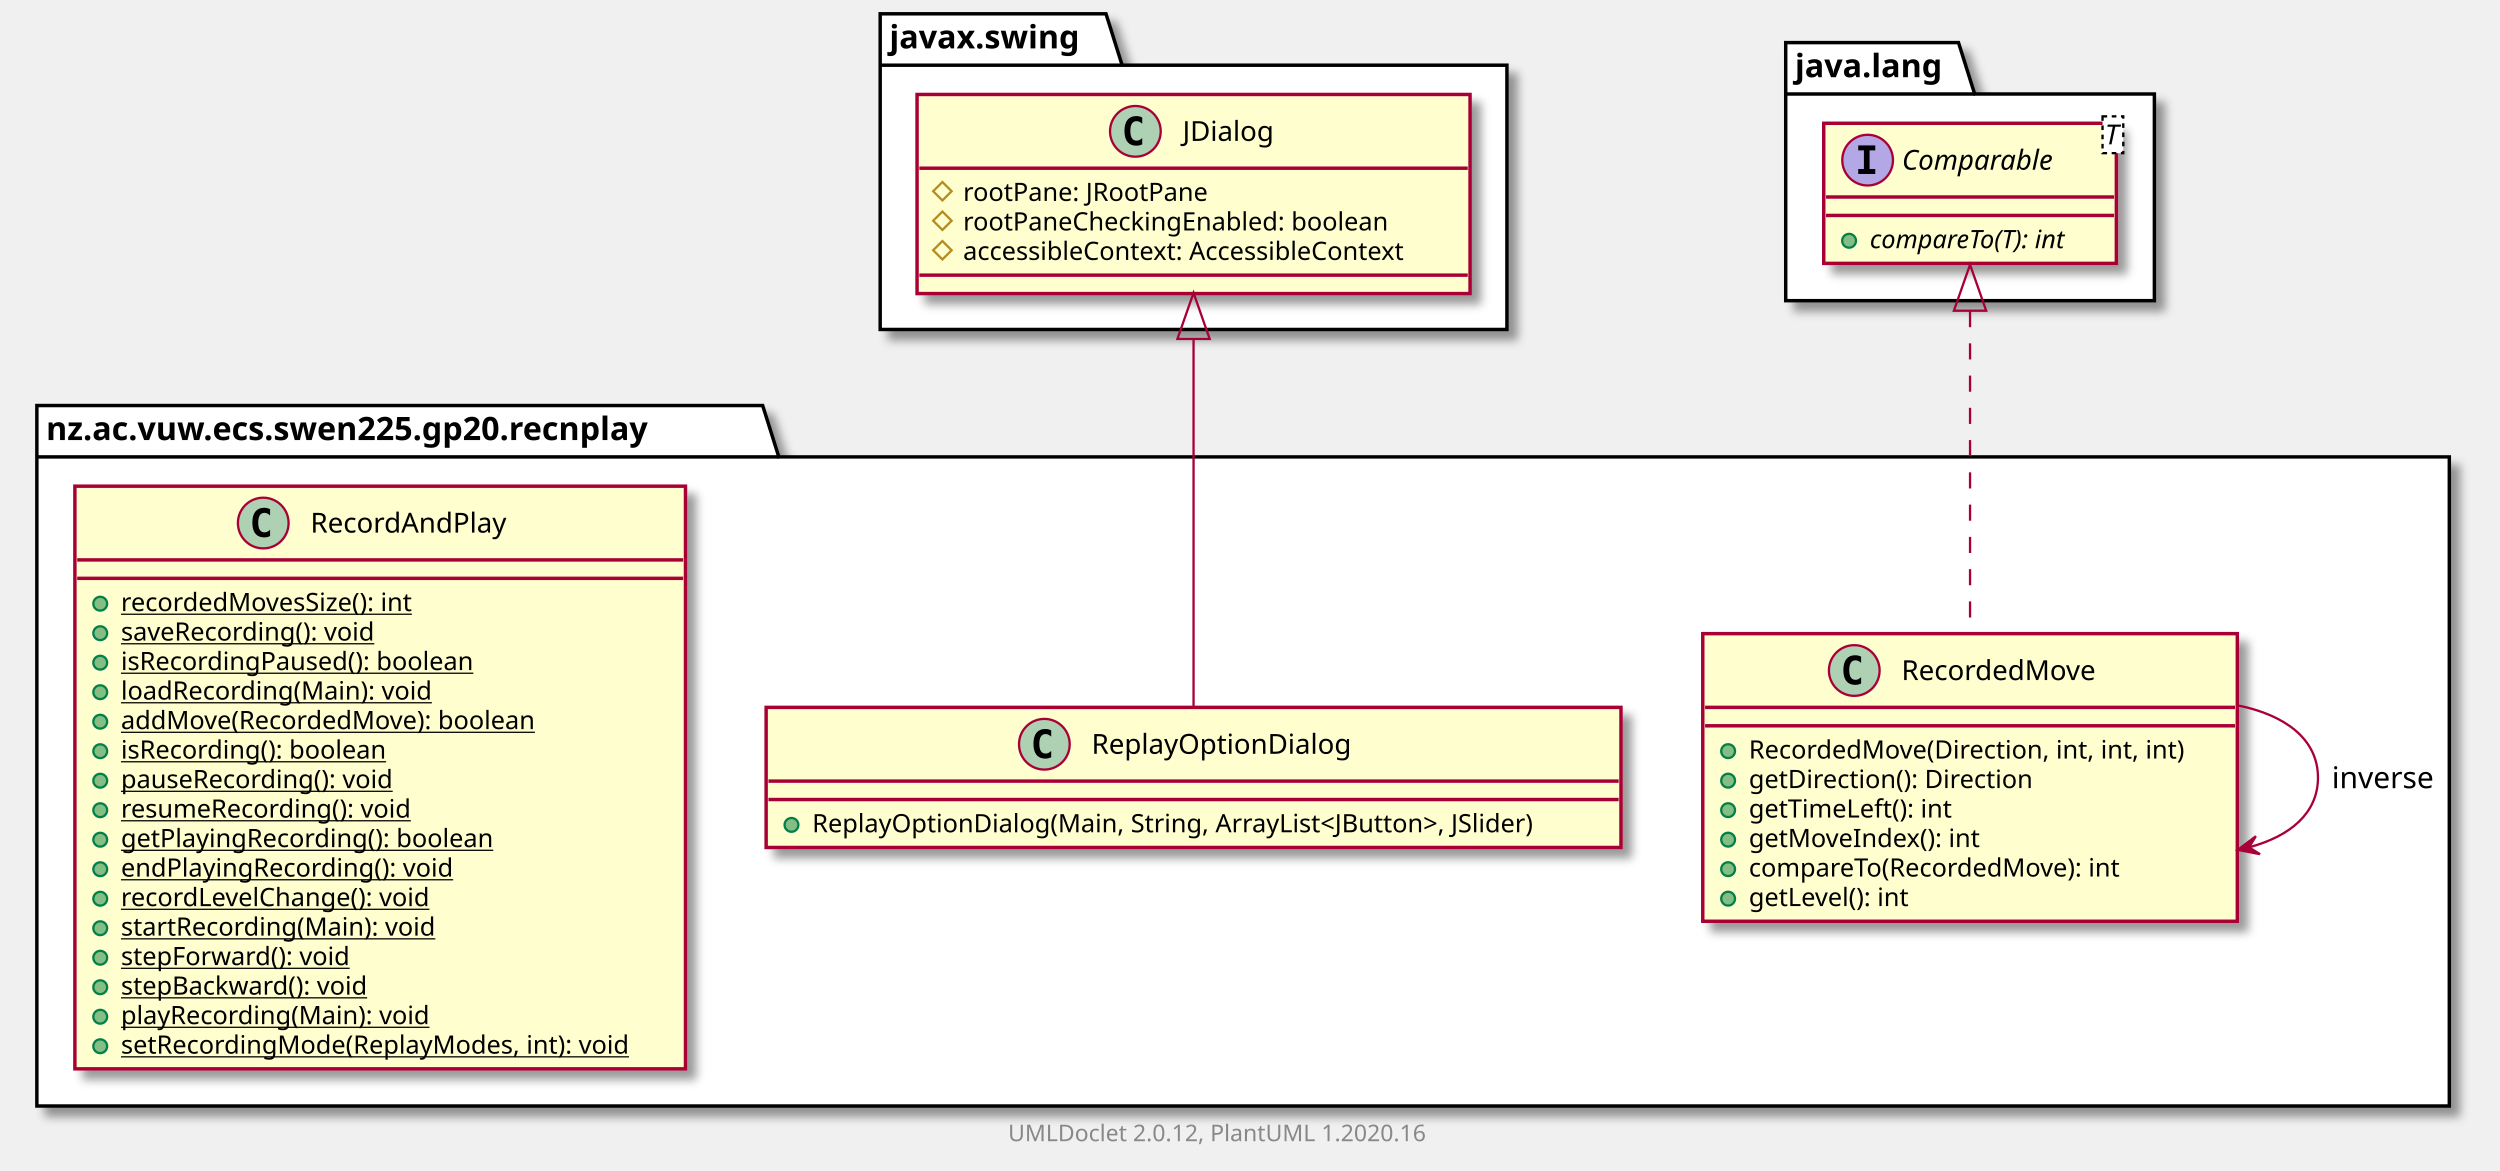
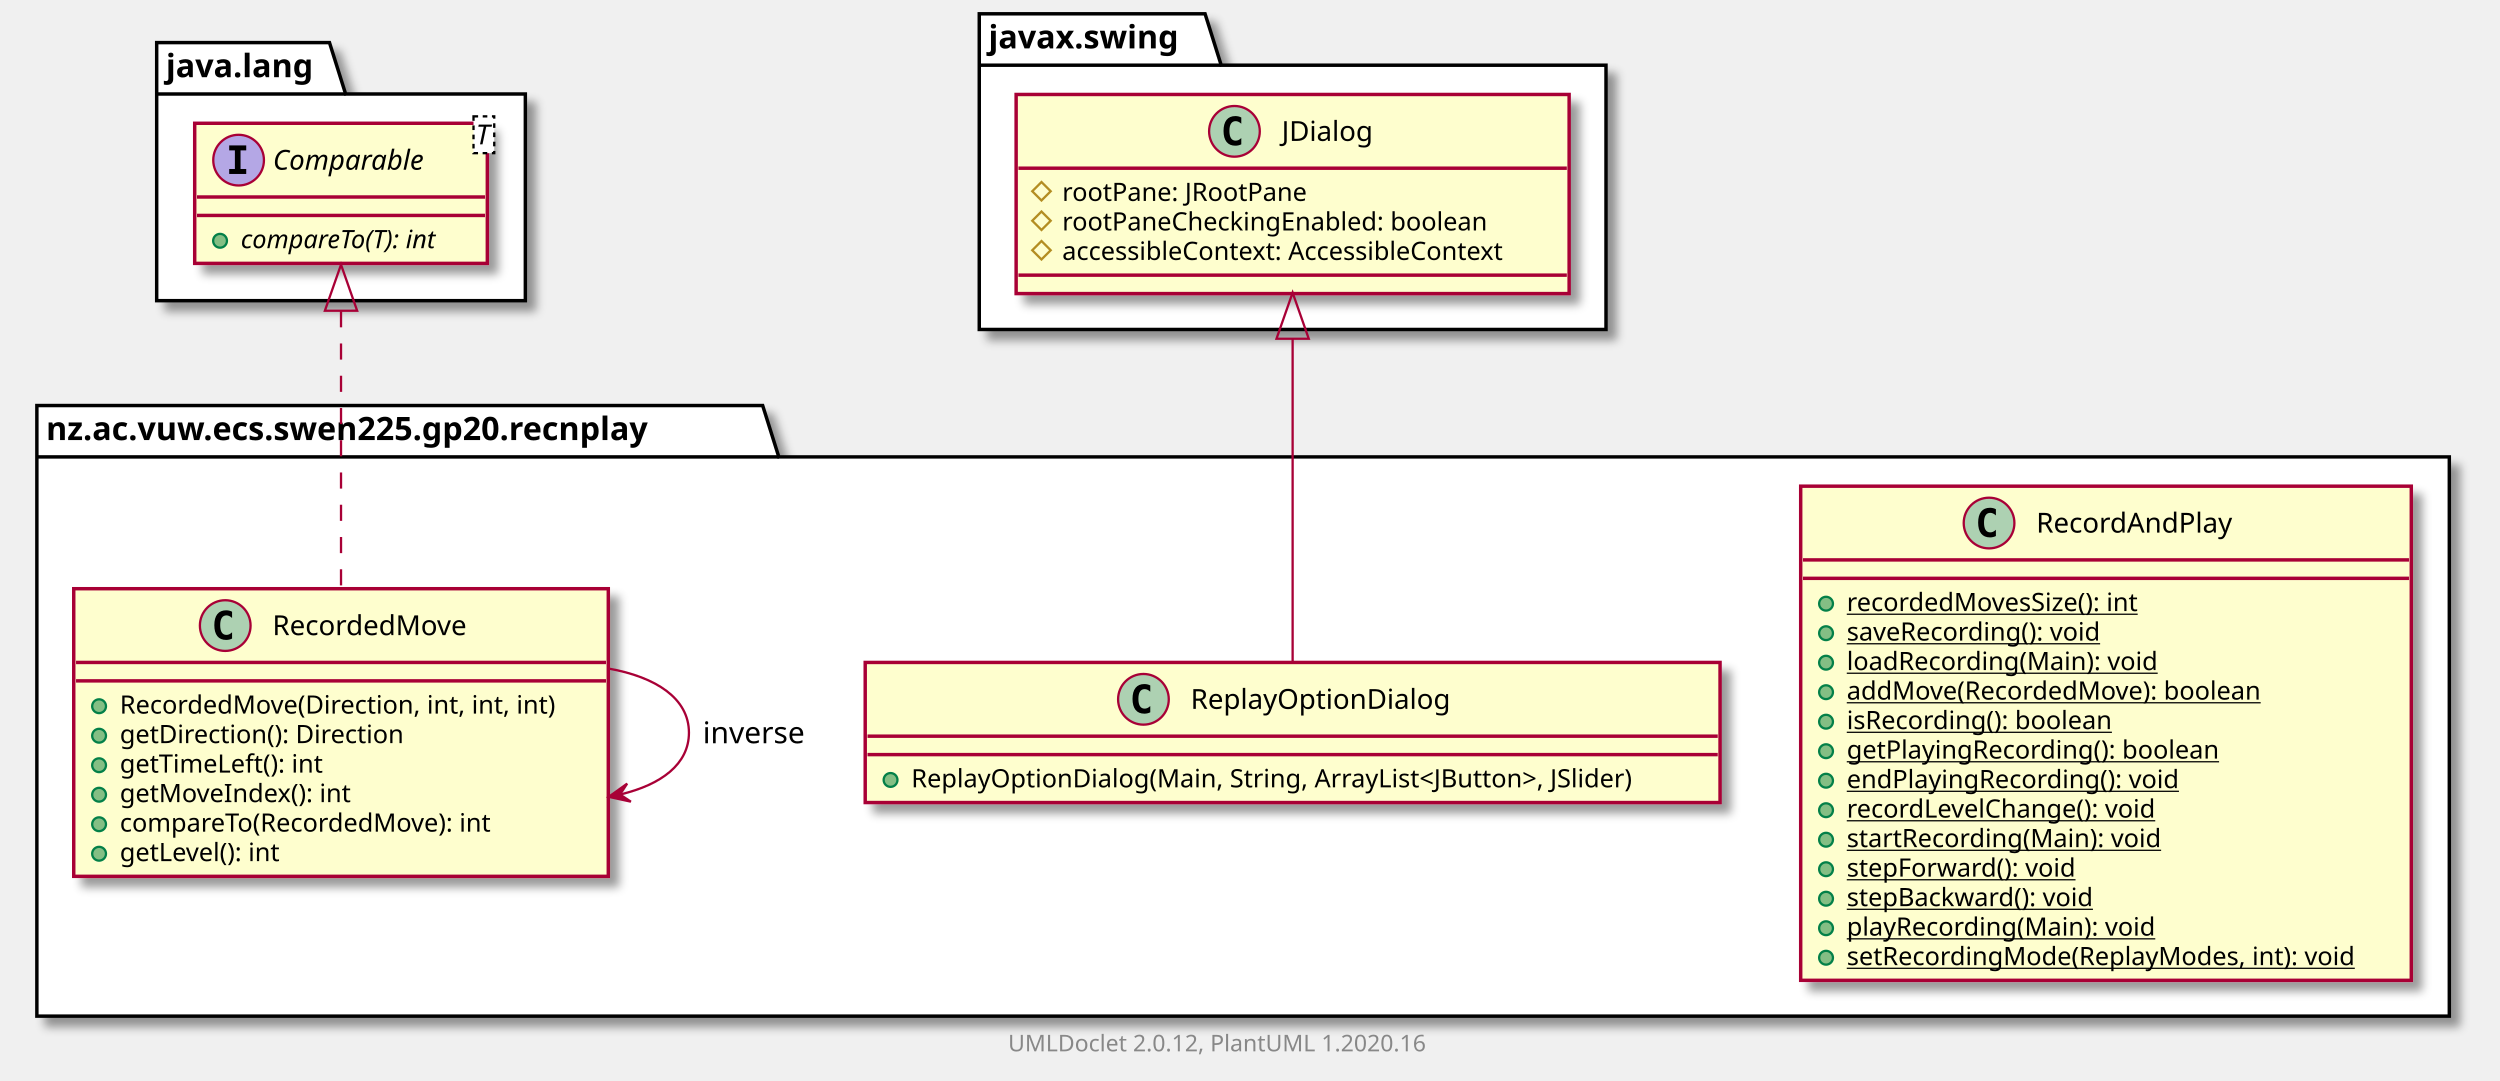
- <svg xmlns="http://www.w3.org/2000/svg" xmlns:xlink="http://www.w3.org/1999/xlink" contentScriptType="application/ecmascript" contentStyleType="text/css" height="508px" preserveAspectRatio="none" style="width:1085px;height:508px;" version="1.1" viewBox="0 0 1085 508" width="1085px" zoomAndPan="magnify">
+ <svg xmlns="http://www.w3.org/2000/svg" xmlns:xlink="http://www.w3.org/1999/xlink" contentScriptType="application/ecmascript" contentStyleType="text/css" height="469px" preserveAspectRatio="none" style="width:1085px;height:469px;" version="1.1" viewBox="0 0 1085 469" width="1085px" zoomAndPan="magnify">
  <defs>
-     <filter height="300%" id="fp2e3b4volhm3" width="300%" x="-1" y="-1">
+     <filter height="300%" id="fe9w6aoyr9fke" width="300%" x="-1" y="-1">
      <feGaussianBlur result="blurOut" stdDeviation="2.0" />
      <feColorMatrix in="blurOut" result="blurOut2" type="matrix" values="0 0 0 0 0 0 0 0 0 0 0 0 0 0 0 0 0 0 .4 0" />
      <feOffset dx="4.0" dy="4.0" in="blurOut2" result="blurOut3" />
      <feBlend in="SourceGraphic" in2="blurOut3" mode="normal" />
    </filter>
  </defs>
  <g>
-     <polygon fill="#FFFFFF" filter="url(#fp2e3b4volhm3)" points="16,176,331,176,338,198.297,1063,198.297,1063,480,16,480,16,176" style="stroke: #000000; stroke-width: 1.5;" />
+     <polygon fill="#FFFFFF" filter="url(#fe9w6aoyr9fke)" points="16,176,331,176,338,198.297,1063,198.297,1063,441,16,441,16,176" style="stroke: #000000; stroke-width: 1.5;" />
    <line style="stroke: #000000; stroke-width: 1.5;" x1="16" x2="338" y1="198.297" y2="198.297" />
    <text fill="#000000" font-family="sans-serif" font-size="14" font-weight="bold" lengthAdjust="spacingAndGlyphs" textLength="309" x="20" y="190.995">nz.ac.vuw.ecs.swen225.gp20.recnplay
        </text>
-     <polygon fill="#FFFFFF" filter="url(#fp2e3b4volhm3)" points="382,6,480,6,487,28.297,654,28.297,654,143,382,143,382,6" style="stroke: #000000; stroke-width: 1.5;" />
-     <line style="stroke: #000000; stroke-width: 1.5;" x1="382" x2="487" y1="28.297" y2="28.297" />
-     <text fill="#000000" font-family="sans-serif" font-size="14" font-weight="bold" lengthAdjust="spacingAndGlyphs" textLength="92" x="386" y="20.995">javax.swing
+     <polygon fill="#FFFFFF" filter="url(#fe9w6aoyr9fke)" points="68,18.5,143,18.5,150,40.797,228,40.797,228,130.5,68,130.5,68,18.5" style="stroke: #000000; stroke-width: 1.5;" />
+     <line style="stroke: #000000; stroke-width: 1.5;" x1="68" x2="150" y1="40.797" y2="40.797" />
+     <text fill="#000000" font-family="sans-serif" font-size="14" font-weight="bold" lengthAdjust="spacingAndGlyphs" textLength="69" x="72" y="33.495">java.lang
        </text>
-     <polygon fill="#FFFFFF" filter="url(#fp2e3b4volhm3)" points="775,18.5,850,18.5,857,40.797,935,40.797,935,130.5,775,130.5,775,18.5" style="stroke: #000000; stroke-width: 1.5;" />
-     <line style="stroke: #000000; stroke-width: 1.5;" x1="775" x2="857" y1="40.797" y2="40.797" />
-     <text fill="#000000" font-family="sans-serif" font-size="14" font-weight="bold" lengthAdjust="spacingAndGlyphs" textLength="69" x="779" y="33.495">java.lang
+     <polygon fill="#FFFFFF" filter="url(#fe9w6aoyr9fke)" points="425,6,523,6,530,28.297,697,28.297,697,143,425,143,425,6" style="stroke: #000000; stroke-width: 1.5;" />
+     <line style="stroke: #000000; stroke-width: 1.5;" x1="425" x2="530" y1="28.297" y2="28.297" />
+     <text fill="#000000" font-family="sans-serif" font-size="14" font-weight="bold" lengthAdjust="spacingAndGlyphs" textLength="92" x="429" y="20.995">javax.swing
        </text>
+     <a href="RecordAndPlay.html" target="_top" title="RecordAndPlay.html" xlink:actuate="onRequest" xlink:href="RecordAndPlay.html" xlink:show="new" xlink:title="RecordAndPlay.html" xlink:type="simple">
+       <rect codeLine="3" fill="#FEFECE" filter="url(#fe9w6aoyr9fke)" height="214.461" id="nz.ac.vuw.ecs.swen225.gp20.recnplay.RecordAndPlay" style="stroke: #A80036; stroke-width: 1.5;" width="265" x="781.5" y="211" />
+       <ellipse cx="863.25" cy="227" fill="#ADD1B2" rx="11" ry="11" style="stroke: #A80036; stroke-width: 1.0;" />
+       <path d="M866.219,232.641 Q865.641,232.938 865,233.078 Q864.359,233.234 863.656,233.234 Q861.156,233.234 859.828,231.594 Q858.516,229.938 858.516,226.812 Q858.516,223.688 859.828,222.031 Q861.156,220.375 863.656,220.375 Q864.359,220.375 865,220.531 Q865.656,220.688 866.219,220.984 L866.219,223.703 Q865.594,223.125 865,222.859 Q864.406,222.578 863.781,222.578 Q862.438,222.578 861.75,223.656 Q861.062,224.719 861.062,226.812 Q861.062,228.906 861.75,229.984 Q862.438,231.047 863.781,231.047 Q864.406,231.047 865,230.781 Q865.594,230.5 866.219,229.922 L866.219,232.641 Z " />
+       <text fill="#000000" font-family="sans-serif" font-size="12" lengthAdjust="spacingAndGlyphs" textLength="93" x="883.75" y="231.154">RecordAndPlay
+             </text>
+       <line style="stroke: #A80036; stroke-width: 1.5;" x1="782.5" x2="1045.5" y1="243" y2="243" />
+       <line style="stroke: #A80036; stroke-width: 1.5;" x1="782.5" x2="1045.5" y1="251" y2="251" />
+       <ellipse cx="792.5" cy="262" fill="#84BE84" rx="3" ry="3" style="stroke: #038048; stroke-width: 1.0;" />
+       <text fill="#000000" font-family="sans-serif" font-size="11" lengthAdjust="spacingAndGlyphs" text-decoration="underline" textLength="140" x="801.5" y="265.21">recordedMovesSize(): int
+             </text>
+       <ellipse cx="792.5" cy="274.805" fill="#84BE84" rx="3" ry="3" style="stroke: #038048; stroke-width: 1.0;" />
+       <text fill="#000000" font-family="sans-serif" font-size="11" lengthAdjust="spacingAndGlyphs" text-decoration="underline" textLength="122" x="801.5" y="278.015">saveRecording(): void
+             </text>
+       <ellipse cx="792.5" cy="287.609" fill="#84BE84" rx="3" ry="3" style="stroke: #038048; stroke-width: 1.0;" />
+       <text fill="#000000" font-family="sans-serif" font-size="11" lengthAdjust="spacingAndGlyphs" text-decoration="underline" textLength="145" x="801.5" y="290.82">loadRecording(Main): void
+             </text>
+       <ellipse cx="792.5" cy="300.414" fill="#84BE84" rx="3" ry="3" style="stroke: #038048; stroke-width: 1.0;" />
+       <text fill="#000000" font-family="sans-serif" font-size="11" lengthAdjust="spacingAndGlyphs" text-decoration="underline" textLength="193" x="801.5" y="303.625">addMove(RecordedMove): boolean
+             </text>
+       <ellipse cx="792.5" cy="313.219" fill="#84BE84" rx="3" ry="3" style="stroke: #038048; stroke-width: 1.0;" />
+       <text fill="#000000" font-family="sans-serif" font-size="11" lengthAdjust="spacingAndGlyphs" text-decoration="underline" textLength="127" x="801.5" y="316.429">isRecording(): boolean
+             </text>
+       <ellipse cx="792.5" cy="326.023" fill="#84BE84" rx="3" ry="3" style="stroke: #038048; stroke-width: 1.0;" />
+       <text fill="#000000" font-family="sans-serif" font-size="11" lengthAdjust="spacingAndGlyphs" text-decoration="underline" textLength="175" x="801.5" y="329.234">getPlayingRecording(): boolean
+             </text>
+       <ellipse cx="792.5" cy="338.828" fill="#84BE84" rx="3" ry="3" style="stroke: #038048; stroke-width: 1.0;" />
+       <text fill="#000000" font-family="sans-serif" font-size="11" lengthAdjust="spacingAndGlyphs" text-decoration="underline" textLength="156" x="801.5" y="342.039">endPlayingRecording(): void
+             </text>
+       <ellipse cx="792.5" cy="351.633" fill="#84BE84" rx="3" ry="3" style="stroke: #038048; stroke-width: 1.0;" />
+       <text fill="#000000" font-family="sans-serif" font-size="11" lengthAdjust="spacingAndGlyphs" text-decoration="underline" textLength="148" x="801.5" y="354.843">recordLevelChange(): void
+             </text>
+       <ellipse cx="792.5" cy="364.438" fill="#84BE84" rx="3" ry="3" style="stroke: #038048; stroke-width: 1.0;" />
+       <text fill="#000000" font-family="sans-serif" font-size="11" lengthAdjust="spacingAndGlyphs" text-decoration="underline" textLength="148" x="801.5" y="367.648">startRecording(Main): void
+             </text>
+       <ellipse cx="792.5" cy="377.242" fill="#84BE84" rx="3" ry="3" style="stroke: #038048; stroke-width: 1.0;" />
+       <text fill="#000000" font-family="sans-serif" font-size="11" lengthAdjust="spacingAndGlyphs" text-decoration="underline" textLength="110" x="801.5" y="380.453">stepForward(): void
+             </text>
+       <ellipse cx="792.5" cy="390.047" fill="#84BE84" rx="3" ry="3" style="stroke: #038048; stroke-width: 1.0;" />
+       <text fill="#000000" font-family="sans-serif" font-size="11" lengthAdjust="spacingAndGlyphs" text-decoration="underline" textLength="119" x="801.5" y="393.257">stepBackward(): void
+             </text>
+       <ellipse cx="792.5" cy="402.852" fill="#84BE84" rx="3" ry="3" style="stroke: #038048; stroke-width: 1.0;" />
+       <text fill="#000000" font-family="sans-serif" font-size="11" lengthAdjust="spacingAndGlyphs" text-decoration="underline" textLength="144" x="801.5" y="406.062">playRecording(Main): void
+             </text>
+       <ellipse cx="792.5" cy="415.656" fill="#84BE84" rx="3" ry="3" style="stroke: #038048; stroke-width: 1.0;" />
+       <text fill="#000000" font-family="sans-serif" font-size="11" lengthAdjust="spacingAndGlyphs" text-decoration="underline" textLength="239" x="801.5" y="418.867">setRecordingMode(ReplayModes,
+                 int): void
+             </text>
+     </a>
+     <a href="RecordedMove.html" target="_top" title="RecordedMove.html" xlink:actuate="onRequest" xlink:href="RecordedMove.html" xlink:show="new" xlink:title="RecordedMove.html" xlink:type="simple">
+       <rect codeLine="19" fill="#FEFECE" filter="url(#fe9w6aoyr9fke)" height="124.828" id="nz.ac.vuw.ecs.swen225.gp20.recnplay.RecordedMove" style="stroke: #A80036; stroke-width: 1.5;" width="232" x="32" y="255.5" />
+       <ellipse cx="97.75" cy="271.5" fill="#ADD1B2" rx="11" ry="11" style="stroke: #A80036; stroke-width: 1.0;" />
+       <path d="M100.719,277.141 Q100.141,277.438 99.5,277.578 Q98.859,277.734 98.156,277.734 Q95.656,277.734 94.328,276.094 Q93.016,274.438 93.016,271.312 Q93.016,268.188 94.328,266.531 Q95.656,264.875 98.156,264.875 Q98.859,264.875 99.5,265.031 Q100.156,265.188 100.719,265.484 L100.719,268.203 Q100.094,267.625 99.5,267.359 Q98.906,267.078 98.281,267.078 Q96.938,267.078 96.25,268.156 Q95.562,269.219 95.562,271.312 Q95.562,273.406 96.25,274.484 Q96.938,275.547 98.281,275.547 Q98.906,275.547 99.5,275.281 Q100.094,275 100.719,274.422 L100.719,277.141 Z " />
+       <text fill="#000000" font-family="sans-serif" font-size="12" lengthAdjust="spacingAndGlyphs" textLength="92" x="118.25" y="275.654">RecordedMove
+             </text>
+       <line style="stroke: #A80036; stroke-width: 1.5;" x1="33" x2="263" y1="287.5" y2="287.5" />
+       <line style="stroke: #A80036; stroke-width: 1.5;" x1="33" x2="263" y1="295.5" y2="295.5" />
+       <ellipse cx="43" cy="306.5" fill="#84BE84" rx="3" ry="3" style="stroke: #038048; stroke-width: 1.0;" />
+       <text fill="#000000" font-family="sans-serif" font-size="11" lengthAdjust="spacingAndGlyphs" textLength="206" x="52" y="309.71">RecordedMove(Direction, int, int, int)
+             </text>
+       <ellipse cx="43" cy="319.305" fill="#84BE84" rx="3" ry="3" style="stroke: #038048; stroke-width: 1.0;" />
+       <text fill="#000000" font-family="sans-serif" font-size="11" lengthAdjust="spacingAndGlyphs" textLength="134" x="52" y="322.515">getDirection(): Direction
+             </text>
+       <ellipse cx="43" cy="332.109" fill="#84BE84" rx="3" ry="3" style="stroke: #038048; stroke-width: 1.0;" />
+       <text fill="#000000" font-family="sans-serif" font-size="11" lengthAdjust="spacingAndGlyphs" textLength="97" x="52" y="335.32">getTimeLeft(): int
+             </text>
+       <ellipse cx="43" cy="344.914" fill="#84BE84" rx="3" ry="3" style="stroke: #038048; stroke-width: 1.0;" />
+       <text fill="#000000" font-family="sans-serif" font-size="11" lengthAdjust="spacingAndGlyphs" textLength="107" x="52" y="348.125">getMoveIndex(): int
+             </text>
+       <ellipse cx="43" cy="357.719" fill="#84BE84" rx="3" ry="3" style="stroke: #038048; stroke-width: 1.0;" />
+       <text fill="#000000" font-family="sans-serif" font-size="11" lengthAdjust="spacingAndGlyphs" textLength="176" x="52" y="360.929">compareTo(RecordedMove): int
+             </text>
+       <ellipse cx="43" cy="370.523" fill="#84BE84" rx="3" ry="3" style="stroke: #038048; stroke-width: 1.0;" />
+       <text fill="#000000" font-family="sans-serif" font-size="11" lengthAdjust="spacingAndGlyphs" textLength="77" x="52" y="373.734">getLevel(): int
+             </text>
+     </a>
    <a href="ReplayOptionDialog.html" target="_top" title="ReplayOptionDialog.html" xlink:actuate="onRequest" xlink:href="ReplayOptionDialog.html" xlink:show="new" xlink:title="ReplayOptionDialog.html" xlink:type="simple">
-       <rect codeLine="3" fill="#FEFECE" filter="url(#fp2e3b4volhm3)" height="60.805" id="nz.ac.vuw.ecs.swen225.gp20.recnplay.ReplayOptionDialog" style="stroke: #A80036; stroke-width: 1.5;" width="371" x="332.5" y="307" />
-       <ellipse cx="453.25" cy="323" fill="#ADD1B2" rx="11" ry="11" style="stroke: #A80036; stroke-width: 1.0;" />
-       <path d="M456.219,328.641 Q455.641,328.938 455,329.078 Q454.359,329.234 453.656,329.234 Q451.156,329.234 449.828,327.594 Q448.516,325.938 448.516,322.812 Q448.516,319.688 449.828,318.031 Q451.156,316.375 453.656,316.375 Q454.359,316.375 455,316.531 Q455.656,316.688 456.219,316.984 L456.219,319.703 Q455.594,319.125 455,318.859 Q454.406,318.578 453.781,318.578 Q452.438,318.578 451.75,319.656 Q451.062,320.719 451.062,322.812 Q451.062,324.906 451.75,325.984 Q452.438,327.047 453.781,327.047 Q454.406,327.047 455,326.781 Q455.594,326.5 456.219,325.922 L456.219,328.641 Z " />
-       <text fill="#000000" font-family="sans-serif" font-size="12" lengthAdjust="spacingAndGlyphs" textLength="121" x="473.75" y="327.154">ReplayOptionDialog
+       <rect codeLine="28" fill="#FEFECE" filter="url(#fe9w6aoyr9fke)" height="60.805" id="nz.ac.vuw.ecs.swen225.gp20.recnplay.ReplayOptionDialog" style="stroke: #A80036; stroke-width: 1.5;" width="371" x="375.5" y="287.5" />
+       <ellipse cx="496.25" cy="303.5" fill="#ADD1B2" rx="11" ry="11" style="stroke: #A80036; stroke-width: 1.0;" />
+       <path d="M499.219,309.141 Q498.641,309.438 498,309.578 Q497.359,309.734 496.656,309.734 Q494.156,309.734 492.828,308.094 Q491.516,306.438 491.516,303.312 Q491.516,300.188 492.828,298.531 Q494.156,296.875 496.656,296.875 Q497.359,296.875 498,297.031 Q498.656,297.188 499.219,297.484 L499.219,300.203 Q498.594,299.625 498,299.359 Q497.406,299.078 496.781,299.078 Q495.438,299.078 494.75,300.156 Q494.062,301.219 494.062,303.312 Q494.062,305.406 494.75,306.484 Q495.438,307.547 496.781,307.547 Q497.406,307.547 498,307.281 Q498.594,307 499.219,306.422 L499.219,309.141 Z " />
+       <text fill="#000000" font-family="sans-serif" font-size="12" lengthAdjust="spacingAndGlyphs" textLength="121" x="516.75" y="307.654">ReplayOptionDialog
            </text>
-       <line style="stroke: #A80036; stroke-width: 1.5;" x1="333.5" x2="702.5" y1="339" y2="339" />
-       <line style="stroke: #A80036; stroke-width: 1.5;" x1="333.5" x2="702.5" y1="347" y2="347" />
-       <ellipse cx="343.5" cy="358" fill="#84BE84" rx="3" ry="3" style="stroke: #038048; stroke-width: 1.0;" />
-       <text fill="#000000" font-family="sans-serif" font-size="11" lengthAdjust="spacingAndGlyphs" textLength="345" x="352.5" y="361.21">ReplayOptionDialog(Main, String, ArrayList&lt;JButton&gt;,
+       <line style="stroke: #A80036; stroke-width: 1.5;" x1="376.5" x2="745.5" y1="319.5" y2="319.5" />
+       <line style="stroke: #A80036; stroke-width: 1.5;" x1="376.5" x2="745.5" y1="327.5" y2="327.5" />
+       <ellipse cx="386.5" cy="338.5" fill="#84BE84" rx="3" ry="3" style="stroke: #038048; stroke-width: 1.0;" />
+       <text fill="#000000" font-family="sans-serif" font-size="11" lengthAdjust="spacingAndGlyphs" textLength="345" x="395.5" y="341.71">ReplayOptionDialog(Main, String, ArrayList&lt;JButton&gt;,
                JSlider)
            </text>
    </a>
-     <a href="RecordedMove.html" target="_top" title="RecordedMove.html" xlink:actuate="onRequest" xlink:href="RecordedMove.html" xlink:show="new" xlink:title="RecordedMove.html" xlink:type="simple">
-       <rect codeLine="7" fill="#FEFECE" filter="url(#fp2e3b4volhm3)" height="124.828" id="nz.ac.vuw.ecs.swen225.gp20.recnplay.RecordedMove" style="stroke: #A80036; stroke-width: 1.5;" width="232" x="739" y="275" />
-       <ellipse cx="804.75" cy="291" fill="#ADD1B2" rx="11" ry="11" style="stroke: #A80036; stroke-width: 1.0;" />
-       <path d="M807.719,296.641 Q807.141,296.938 806.5,297.078 Q805.859,297.234 805.156,297.234 Q802.656,297.234 801.328,295.594 Q800.016,293.938 800.016,290.812 Q800.016,287.688 801.328,286.031 Q802.656,284.375 805.156,284.375 Q805.859,284.375 806.5,284.531 Q807.156,284.688 807.719,284.984 L807.719,287.703 Q807.094,287.125 806.5,286.859 Q805.906,286.578 805.281,286.578 Q803.938,286.578 803.25,287.656 Q802.562,288.719 802.562,290.812 Q802.562,292.906 803.25,293.984 Q803.938,295.047 805.281,295.047 Q805.906,295.047 806.5,294.781 Q807.094,294.5 807.719,293.922 L807.719,296.641 Z " />
-       <text fill="#000000" font-family="sans-serif" font-size="12" lengthAdjust="spacingAndGlyphs" textLength="92" x="825.25" y="295.154">RecordedMove
-             </text>
-       <line style="stroke: #A80036; stroke-width: 1.5;" x1="740" x2="970" y1="307" y2="307" />
-       <line style="stroke: #A80036; stroke-width: 1.5;" x1="740" x2="970" y1="315" y2="315" />
-       <ellipse cx="750" cy="326" fill="#84BE84" rx="3" ry="3" style="stroke: #038048; stroke-width: 1.0;" />
-       <text fill="#000000" font-family="sans-serif" font-size="11" lengthAdjust="spacingAndGlyphs" textLength="206" x="759" y="329.21">RecordedMove(Direction, int, int, int)
-             </text>
-       <ellipse cx="750" cy="338.805" fill="#84BE84" rx="3" ry="3" style="stroke: #038048; stroke-width: 1.0;" />
-       <text fill="#000000" font-family="sans-serif" font-size="11" lengthAdjust="spacingAndGlyphs" textLength="134" x="759" y="342.015">getDirection(): Direction
-             </text>
-       <ellipse cx="750" cy="351.609" fill="#84BE84" rx="3" ry="3" style="stroke: #038048; stroke-width: 1.0;" />
-       <text fill="#000000" font-family="sans-serif" font-size="11" lengthAdjust="spacingAndGlyphs" textLength="97" x="759" y="354.82">getTimeLeft(): int
-             </text>
-       <ellipse cx="750" cy="364.414" fill="#84BE84" rx="3" ry="3" style="stroke: #038048; stroke-width: 1.0;" />
-       <text fill="#000000" font-family="sans-serif" font-size="11" lengthAdjust="spacingAndGlyphs" textLength="107" x="759" y="367.625">getMoveIndex(): int
-             </text>
-       <ellipse cx="750" cy="377.219" fill="#84BE84" rx="3" ry="3" style="stroke: #038048; stroke-width: 1.0;" />
-       <text fill="#000000" font-family="sans-serif" font-size="11" lengthAdjust="spacingAndGlyphs" textLength="176" x="759" y="380.429">compareTo(RecordedMove): int
-             </text>
-       <ellipse cx="750" cy="390.023" fill="#84BE84" rx="3" ry="3" style="stroke: #038048; stroke-width: 1.0;" />
-       <text fill="#000000" font-family="sans-serif" font-size="11" lengthAdjust="spacingAndGlyphs" textLength="77" x="759" y="393.234">getLevel(): int
-             </text>
-     </a>
-     <a href="RecordAndPlay.html" target="_top" title="RecordAndPlay.html" xlink:actuate="onRequest" xlink:href="RecordAndPlay.html" xlink:show="new" xlink:title="RecordAndPlay.html" xlink:type="simple">
-       <rect codeLine="16" fill="#FEFECE" filter="url(#fp2e3b4volhm3)" height="252.875" id="nz.ac.vuw.ecs.swen225.gp20.recnplay.RecordAndPlay" style="stroke: #A80036; stroke-width: 1.5;" width="265" x="32.5" y="211" />
-       <ellipse cx="114.25" cy="227" fill="#ADD1B2" rx="11" ry="11" style="stroke: #A80036; stroke-width: 1.0;" />
-       <path d="M117.219,232.641 Q116.641,232.938 116,233.078 Q115.359,233.234 114.656,233.234 Q112.156,233.234 110.828,231.594 Q109.516,229.938 109.516,226.812 Q109.516,223.688 110.828,222.031 Q112.156,220.375 114.656,220.375 Q115.359,220.375 116,220.531 Q116.656,220.688 117.219,220.984 L117.219,223.703 Q116.594,223.125 116,222.859 Q115.406,222.578 114.781,222.578 Q113.438,222.578 112.75,223.656 Q112.062,224.719 112.062,226.812 Q112.062,228.906 112.75,229.984 Q113.438,231.047 114.781,231.047 Q115.406,231.047 116,230.781 Q116.594,230.5 117.219,229.922 L117.219,232.641 Z " />
-       <text fill="#000000" font-family="sans-serif" font-size="12" lengthAdjust="spacingAndGlyphs" textLength="93" x="134.75" y="231.154">RecordAndPlay
-             </text>
-       <line style="stroke: #A80036; stroke-width: 1.5;" x1="33.5" x2="296.5" y1="243" y2="243" />
-       <line style="stroke: #A80036; stroke-width: 1.5;" x1="33.5" x2="296.5" y1="251" y2="251" />
-       <ellipse cx="43.5" cy="262" fill="#84BE84" rx="3" ry="3" style="stroke: #038048; stroke-width: 1.0;" />
-       <text fill="#000000" font-family="sans-serif" font-size="11" lengthAdjust="spacingAndGlyphs" text-decoration="underline" textLength="140" x="52.5" y="265.21">recordedMovesSize(): int
-             </text>
-       <ellipse cx="43.5" cy="274.805" fill="#84BE84" rx="3" ry="3" style="stroke: #038048; stroke-width: 1.0;" />
-       <text fill="#000000" font-family="sans-serif" font-size="11" lengthAdjust="spacingAndGlyphs" text-decoration="underline" textLength="122" x="52.5" y="278.015">saveRecording(): void
-             </text>
-       <ellipse cx="43.5" cy="287.609" fill="#84BE84" rx="3" ry="3" style="stroke: #038048; stroke-width: 1.0;" />
-       <text fill="#000000" font-family="sans-serif" font-size="11" lengthAdjust="spacingAndGlyphs" text-decoration="underline" textLength="169" x="52.5" y="290.82">isRecordingPaused(): boolean
-             </text>
-       <ellipse cx="43.5" cy="300.414" fill="#84BE84" rx="3" ry="3" style="stroke: #038048; stroke-width: 1.0;" />
-       <text fill="#000000" font-family="sans-serif" font-size="11" lengthAdjust="spacingAndGlyphs" text-decoration="underline" textLength="145" x="52.5" y="303.625">loadRecording(Main): void
-             </text>
-       <ellipse cx="43.5" cy="313.219" fill="#84BE84" rx="3" ry="3" style="stroke: #038048; stroke-width: 1.0;" />
-       <text fill="#000000" font-family="sans-serif" font-size="11" lengthAdjust="spacingAndGlyphs" text-decoration="underline" textLength="193" x="52.5" y="316.429">addMove(RecordedMove): boolean
-             </text>
-       <ellipse cx="43.5" cy="326.023" fill="#84BE84" rx="3" ry="3" style="stroke: #038048; stroke-width: 1.0;" />
-       <text fill="#000000" font-family="sans-serif" font-size="11" lengthAdjust="spacingAndGlyphs" text-decoration="underline" textLength="127" x="52.5" y="329.234">isRecording(): boolean
-             </text>
-       <ellipse cx="43.5" cy="338.828" fill="#84BE84" rx="3" ry="3" style="stroke: #038048; stroke-width: 1.0;" />
-       <text fill="#000000" font-family="sans-serif" font-size="11" lengthAdjust="spacingAndGlyphs" text-decoration="underline" textLength="130" x="52.5" y="342.039">pauseRecording(): void
-             </text>
-       <ellipse cx="43.5" cy="351.633" fill="#84BE84" rx="3" ry="3" style="stroke: #038048; stroke-width: 1.0;" />
-       <text fill="#000000" font-family="sans-serif" font-size="11" lengthAdjust="spacingAndGlyphs" text-decoration="underline" textLength="139" x="52.5" y="354.843">resumeRecording(): void
-             </text>
-       <ellipse cx="43.5" cy="364.438" fill="#84BE84" rx="3" ry="3" style="stroke: #038048; stroke-width: 1.0;" />
-       <text fill="#000000" font-family="sans-serif" font-size="11" lengthAdjust="spacingAndGlyphs" text-decoration="underline" textLength="175" x="52.5" y="367.648">getPlayingRecording(): boolean
-             </text>
-       <ellipse cx="43.5" cy="377.242" fill="#84BE84" rx="3" ry="3" style="stroke: #038048; stroke-width: 1.0;" />
-       <text fill="#000000" font-family="sans-serif" font-size="11" lengthAdjust="spacingAndGlyphs" text-decoration="underline" textLength="156" x="52.5" y="380.453">endPlayingRecording(): void
-             </text>
-       <ellipse cx="43.5" cy="390.047" fill="#84BE84" rx="3" ry="3" style="stroke: #038048; stroke-width: 1.0;" />
-       <text fill="#000000" font-family="sans-serif" font-size="11" lengthAdjust="spacingAndGlyphs" text-decoration="underline" textLength="148" x="52.5" y="393.257">recordLevelChange(): void
-             </text>
-       <ellipse cx="43.5" cy="402.852" fill="#84BE84" rx="3" ry="3" style="stroke: #038048; stroke-width: 1.0;" />
-       <text fill="#000000" font-family="sans-serif" font-size="11" lengthAdjust="spacingAndGlyphs" text-decoration="underline" textLength="148" x="52.5" y="406.062">startRecording(Main): void
-             </text>
-       <ellipse cx="43.5" cy="415.656" fill="#84BE84" rx="3" ry="3" style="stroke: #038048; stroke-width: 1.0;" />
-       <text fill="#000000" font-family="sans-serif" font-size="11" lengthAdjust="spacingAndGlyphs" text-decoration="underline" textLength="110" x="52.5" y="418.867">stepForward(): void
-             </text>
-       <ellipse cx="43.5" cy="428.461" fill="#84BE84" rx="3" ry="3" style="stroke: #038048; stroke-width: 1.0;" />
-       <text fill="#000000" font-family="sans-serif" font-size="11" lengthAdjust="spacingAndGlyphs" text-decoration="underline" textLength="119" x="52.5" y="431.671">stepBackward(): void
-             </text>
-       <ellipse cx="43.5" cy="441.266" fill="#84BE84" rx="3" ry="3" style="stroke: #038048; stroke-width: 1.0;" />
-       <text fill="#000000" font-family="sans-serif" font-size="11" lengthAdjust="spacingAndGlyphs" text-decoration="underline" textLength="144" x="52.5" y="444.476">playRecording(Main): void
-             </text>
-       <ellipse cx="43.5" cy="454.07" fill="#84BE84" rx="3" ry="3" style="stroke: #038048; stroke-width: 1.0;" />
-       <text fill="#000000" font-family="sans-serif" font-size="11" lengthAdjust="spacingAndGlyphs" text-decoration="underline" textLength="239" x="52.5" y="457.281">setRecordingMode(ReplayModes, int):
-                 void
-             </text>
-     </a>
-     <rect codeLine="41" fill="#FEFECE" filter="url(#fp2e3b4volhm3)" height="86.414" id="javax.swing.JDialog" style="stroke: #A80036; stroke-width: 1.5;" width="240" x="398" y="41" />
-     <ellipse cx="492.75" cy="57" fill="#ADD1B2" rx="11" ry="11" style="stroke: #A80036; stroke-width: 1.0;" />
-     <path d="M495.719,62.641 Q495.141,62.938 494.5,63.078 Q493.859,63.234 493.156,63.234 Q490.656,63.234 489.328,61.594 Q488.016,59.938 488.016,56.812 Q488.016,53.688 489.328,52.031 Q490.656,50.375 493.156,50.375 Q493.859,50.375 494.5,50.531 Q495.156,50.688 495.719,50.984 L495.719,53.703 Q495.094,53.125 494.5,52.859 Q493.906,52.578 493.281,52.578 Q491.938,52.578 491.25,53.656 Q490.562,54.719 490.562,56.812 Q490.562,58.906 491.25,59.984 Q491.938,61.047 493.281,61.047 Q493.906,61.047 494.5,60.781 Q495.094,60.5 495.719,59.922 L495.719,62.641 Z " />
-     <text fill="#000000" font-family="sans-serif" font-size="12" lengthAdjust="spacingAndGlyphs" textLength="42" x="513.25" y="61.154">JDialog
+     <rect codeLine="38" fill="#FEFECE" filter="url(#fe9w6aoyr9fke)" height="60.805" id="java.lang.Comparable" style="stroke: #A80036; stroke-width: 1.5;" width="127" x="84.5" y="53.5" />
+     <ellipse cx="103.55" cy="69.5" fill="#B4A7E5" rx="11" ry="11" style="stroke: #A80036; stroke-width: 1.0;" />
+     <path d="M99.472,65.266 L99.472,63.109 L106.862,63.109 L106.862,65.266 L104.394,65.266 L104.394,73.344 L106.862,73.344 L106.862,75.5 L99.472,75.5 L99.472,73.344 L101.941,73.344 L101.941,65.266 L99.472,65.266 Z " />
+     <text fill="#000000" font-family="sans-serif" font-size="12" font-style="italic" lengthAdjust="spacingAndGlyphs" textLength="75" x="118.45" y="73.654">Comparable
        </text>
-     <line style="stroke: #A80036; stroke-width: 1.5;" x1="399" x2="637" y1="73" y2="73" />
-     <polygon fill="none" points="409,79,413,83,409,87,405,83" style="stroke: #B38D22; stroke-width: 1.0;" />
-     <text fill="#000000" font-family="sans-serif" font-size="11" lengthAdjust="spacingAndGlyphs" textLength="115" x="418" y="87.21">rootPane: JRootPane
+     <rect fill="#FFFFFF" height="15.969" style="stroke: #000000; stroke-width: 1.0; stroke-dasharray: 2.0,2.0;" width="9" x="205.5" y="50.5" />
+     <text fill="#000000" font-family="sans-serif" font-size="12" font-style="italic" lengthAdjust="spacingAndGlyphs" textLength="7" x="206.5" y="62.639">T
        </text>
-     <polygon fill="none" points="409,91.805,413,95.805,409,99.805,405,95.805" style="stroke: #B38D22; stroke-width: 1.0;" />
-     <text fill="#000000" font-family="sans-serif" font-size="11" lengthAdjust="spacingAndGlyphs" textLength="200" x="418" y="100.015">rootPaneCheckingEnabled: boolean
+     <line style="stroke: #A80036; stroke-width: 1.5;" x1="85.5" x2="210.5" y1="85.5" y2="85.5" />
+     <line style="stroke: #A80036; stroke-width: 1.5;" x1="85.5" x2="210.5" y1="93.5" y2="93.5" />
+     <ellipse cx="95.5" cy="104.5" fill="#84BE84" rx="3" ry="3" style="stroke: #038048; stroke-width: 1.0;" />
+     <text fill="#000000" font-family="sans-serif" font-size="11" font-style="italic" lengthAdjust="spacingAndGlyphs" textLength="101" x="104.5" y="107.71">compareTo(T): int
        </text>
-     <polygon fill="none" points="409,104.609,413,108.609,409,112.609,405,108.609" style="stroke: #B38D22; stroke-width: 1.0;" />
-     <text fill="#000000" font-family="sans-serif" font-size="11" lengthAdjust="spacingAndGlyphs" textLength="214" x="418" y="112.82">accessibleContext: AccessibleContext
+     <rect codeLine="44" fill="#FEFECE" filter="url(#fe9w6aoyr9fke)" height="86.414" id="javax.swing.JDialog" style="stroke: #A80036; stroke-width: 1.5;" width="240" x="441" y="41" />
+     <ellipse cx="535.75" cy="57" fill="#ADD1B2" rx="11" ry="11" style="stroke: #A80036; stroke-width: 1.0;" />
+     <path d="M538.719,62.641 Q538.141,62.938 537.5,63.078 Q536.859,63.234 536.156,63.234 Q533.656,63.234 532.328,61.594 Q531.016,59.938 531.016,56.812 Q531.016,53.688 532.328,52.031 Q533.656,50.375 536.156,50.375 Q536.859,50.375 537.5,50.531 Q538.156,50.688 538.719,50.984 L538.719,53.703 Q538.094,53.125 537.5,52.859 Q536.906,52.578 536.281,52.578 Q534.938,52.578 534.25,53.656 Q533.562,54.719 533.562,56.812 Q533.562,58.906 534.25,59.984 Q534.938,61.047 536.281,61.047 Q536.906,61.047 537.5,60.781 Q538.094,60.5 538.719,59.922 L538.719,62.641 Z " />
+     <text fill="#000000" font-family="sans-serif" font-size="12" lengthAdjust="spacingAndGlyphs" textLength="42" x="556.25" y="61.154">JDialog
        </text>
-     <line style="stroke: #A80036; stroke-width: 1.5;" x1="399" x2="637" y1="119.414" y2="119.414" />
-     <rect codeLine="49" fill="#FEFECE" filter="url(#fp2e3b4volhm3)" height="60.805" id="java.lang.Comparable" style="stroke: #A80036; stroke-width: 1.5;" width="127" x="791.5" y="53.5" />
-     <ellipse cx="810.55" cy="69.5" fill="#B4A7E5" rx="11" ry="11" style="stroke: #A80036; stroke-width: 1.0;" />
-     <path d="M806.472,65.266 L806.472,63.109 L813.862,63.109 L813.862,65.266 L811.394,65.266 L811.394,73.344 L813.862,73.344 L813.862,75.5 L806.472,75.5 L806.472,73.344 L808.941,73.344 L808.941,65.266 L806.472,65.266 Z " />
-     <text fill="#000000" font-family="sans-serif" font-size="12" font-style="italic" lengthAdjust="spacingAndGlyphs" textLength="75" x="825.45" y="73.654">Comparable
+     <line style="stroke: #A80036; stroke-width: 1.5;" x1="442" x2="680" y1="73" y2="73" />
+     <polygon fill="none" points="452,79,456,83,452,87,448,83" style="stroke: #B38D22; stroke-width: 1.0;" />
+     <text fill="#000000" font-family="sans-serif" font-size="11" lengthAdjust="spacingAndGlyphs" textLength="115" x="461" y="87.21">rootPane: JRootPane
        </text>
-     <rect fill="#FFFFFF" height="15.969" style="stroke: #000000; stroke-width: 1.0; stroke-dasharray: 2.0,2.0;" width="9" x="912.5" y="50.5" />
-     <text fill="#000000" font-family="sans-serif" font-size="12" font-style="italic" lengthAdjust="spacingAndGlyphs" textLength="7" x="913.5" y="62.639">T
+     <polygon fill="none" points="452,91.805,456,95.805,452,99.805,448,95.805" style="stroke: #B38D22; stroke-width: 1.0;" />
+     <text fill="#000000" font-family="sans-serif" font-size="11" lengthAdjust="spacingAndGlyphs" textLength="200" x="461" y="100.015">rootPaneCheckingEnabled: boolean
        </text>
-     <line style="stroke: #A80036; stroke-width: 1.5;" x1="792.5" x2="917.5" y1="85.5" y2="85.5" />
-     <line style="stroke: #A80036; stroke-width: 1.5;" x1="792.5" x2="917.5" y1="93.5" y2="93.5" />
-     <ellipse cx="802.5" cy="104.5" fill="#84BE84" rx="3" ry="3" style="stroke: #038048; stroke-width: 1.0;" />
-     <text fill="#000000" font-family="sans-serif" font-size="11" font-style="italic" lengthAdjust="spacingAndGlyphs" textLength="101" x="811.5" y="107.71">compareTo(T): int
+     <polygon fill="none" points="452,104.609,456,108.609,452,112.609,448,108.609" style="stroke: #B38D22; stroke-width: 1.0;" />
+     <text fill="#000000" font-family="sans-serif" font-size="11" lengthAdjust="spacingAndGlyphs" textLength="214" x="461" y="112.82">accessibleContext: AccessibleContext
        </text>
-     <path codeLine="35" d="M518,147.27 C518,198.15 518,267.84 518,306.88 " fill="none" id="javax.swing.JDialog-backto-nz.ac.vuw.ecs.swen225.gp20.recnplay.ReplayOptionDialog" style="stroke: #A80036; stroke-width: 1.0;" />
-     <polygon fill="none" points="511,147.1,518,127.1,525,147.1,511,147.1" style="stroke: #A80036; stroke-width: 1.0;" />
-     <path codeLine="36" d="M855,135 C855,175.18 855,231.8 855,274.8 " fill="none" id="java.lang.Comparable-backto-nz.ac.vuw.ecs.swen225.gp20.recnplay.RecordedMove" style="stroke: #A80036; stroke-width: 1.0; stroke-dasharray: 7.0,7.0;" />
-     <polygon fill="none" points="848,134.84,855,114.84,862,134.84,848,134.84" style="stroke: #A80036; stroke-width: 1.0;" />
-     <path codeLine="37" d="M971.18,306.15 C991.7,310.27 1006,320.73 1006,337.5 C1006,352.83 994.05,362.88 976.32,367.65 " fill="none" id="nz.ac.vuw.ecs.swen225.gp20.recnplay.RecordedMove-to-nz.ac.vuw.ecs.swen225.gp20.recnplay.RecordedMove" style="stroke: #A80036; stroke-width: 1.0;" />
-     <polygon fill="#A80036" points="971.18,368.85,980.851,370.716,976.051,367.721,979.045,362.922,971.18,368.85" style="stroke: #A80036; stroke-width: 1.0;" />
-     <text fill="#000000" font-family="sans-serif" font-size="13" lengthAdjust="spacingAndGlyphs" textLength="46" x="1012" y="342.067">inverse
+     <line style="stroke: #A80036; stroke-width: 1.5;" x1="442" x2="680" y1="119.414" y2="119.414" />
+     <path codeLine="32" d="M148,135.06 C148,170.37 148,217.88 148,255.49 " fill="none" id="java.lang.Comparable-backto-nz.ac.vuw.ecs.swen225.gp20.recnplay.RecordedMove" style="stroke: #A80036; stroke-width: 1.0; stroke-dasharray: 7.0,7.0;" />
+     <polygon fill="none" points="141,134.86,148,114.85,155,134.85,141,134.86" style="stroke: #A80036; stroke-width: 1.0;" />
+     <path codeLine="33" d="M264.18,290.17 C284.7,293.83 299,303.11 299,318 C299,331.61 287.05,340.53 269.32,344.76 " fill="none" id="nz.ac.vuw.ecs.swen225.gp20.recnplay.RecordedMove-to-nz.ac.vuw.ecs.swen225.gp20.recnplay.RecordedMove" style="stroke: #A80036; stroke-width: 1.0;" />
+     <polygon fill="#A80036" points="264.18,345.83,273.804,347.923,269.076,344.817,272.182,340.089,264.18,345.83" style="stroke: #A80036; stroke-width: 1.0;" />
+     <text fill="#000000" font-family="sans-serif" font-size="13" lengthAdjust="spacingAndGlyphs" textLength="46" x="305" y="322.567">inverse
        </text>
-     <text fill="#888888" font-family="sans-serif" font-size="10" lengthAdjust="spacingAndGlyphs" textLength="192" x="437.5" y="495.282">UMLDoclet 2.0.12, PlantUML 1.2020.16
+     <path codeLine="34" d="M561,147.08 C561,192.56 561,252.26 561,287.44 " fill="none" id="javax.swing.JDialog-backto-nz.ac.vuw.ecs.swen225.gp20.recnplay.ReplayOptionDialog" style="stroke: #A80036; stroke-width: 1.0;" />
+     <polygon fill="none" points="554,147.01,561,127.01,568,147.01,554,147.01" style="stroke: #A80036; stroke-width: 1.0;" />
+     <text fill="#888888" font-family="sans-serif" font-size="10" lengthAdjust="spacingAndGlyphs" textLength="192" x="437.5" y="456.282">UMLDoclet 2.0.12, PlantUML 1.2020.16
        </text>
  </g>
</svg>
